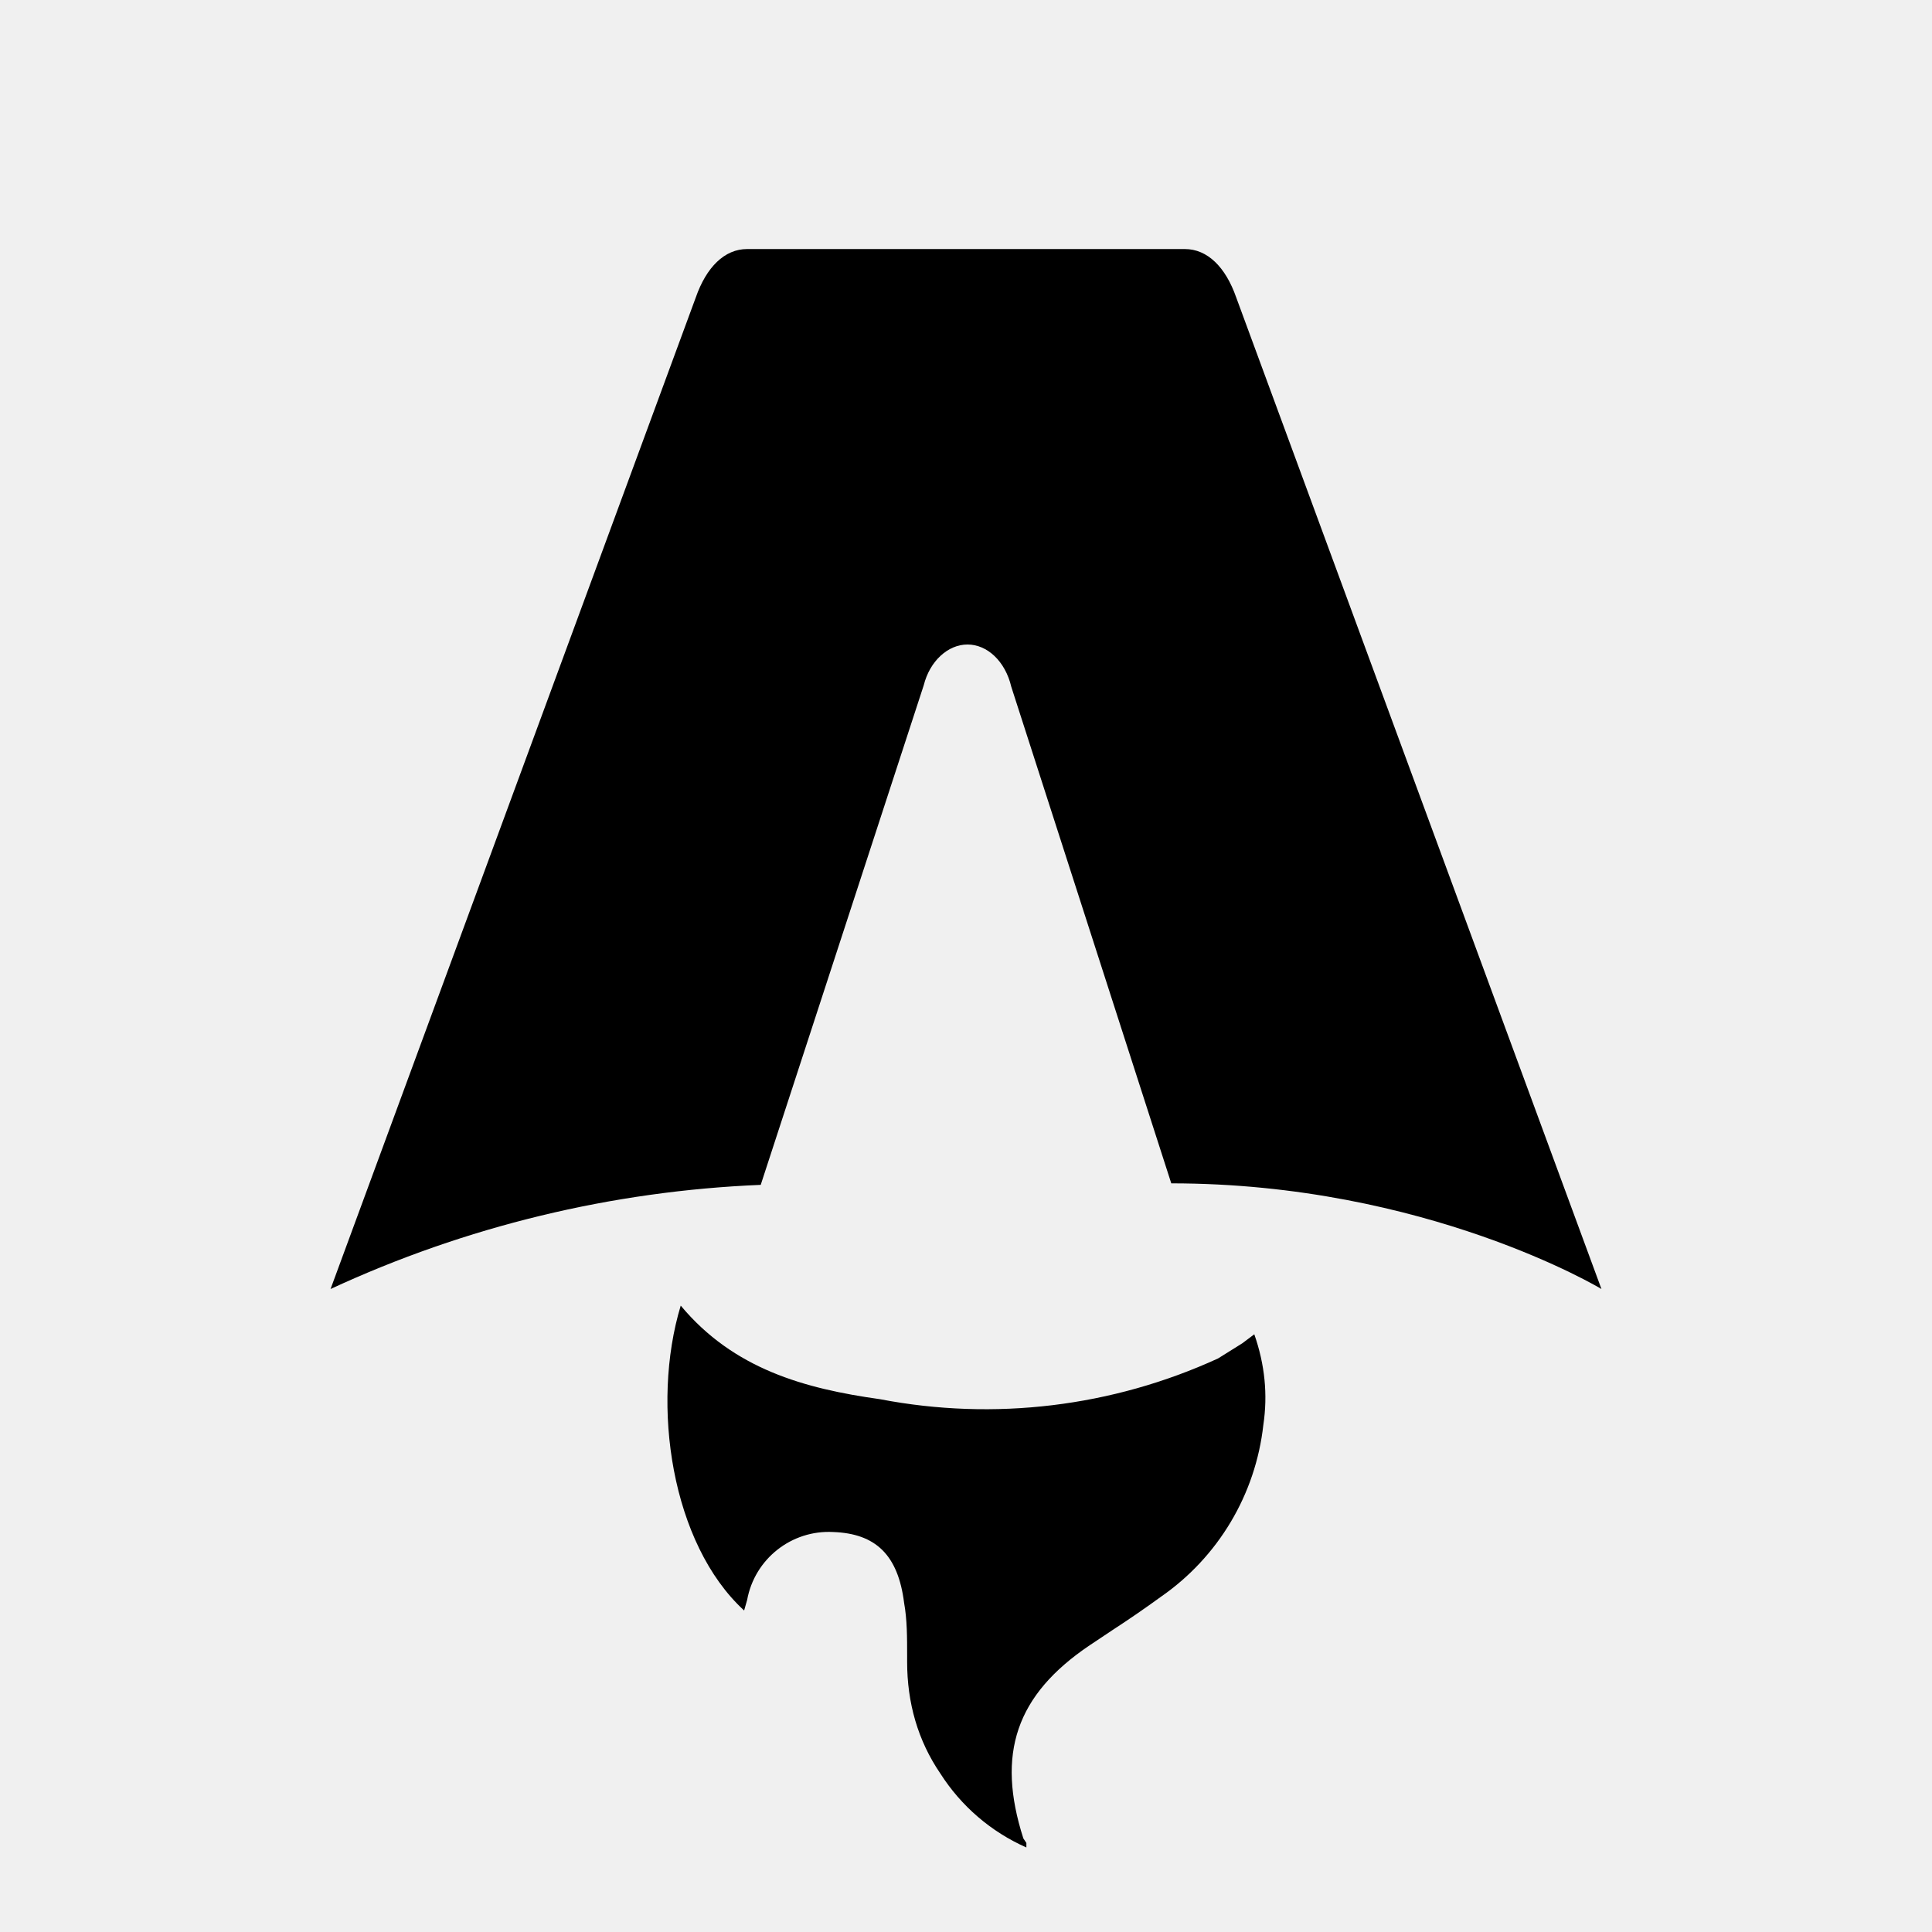
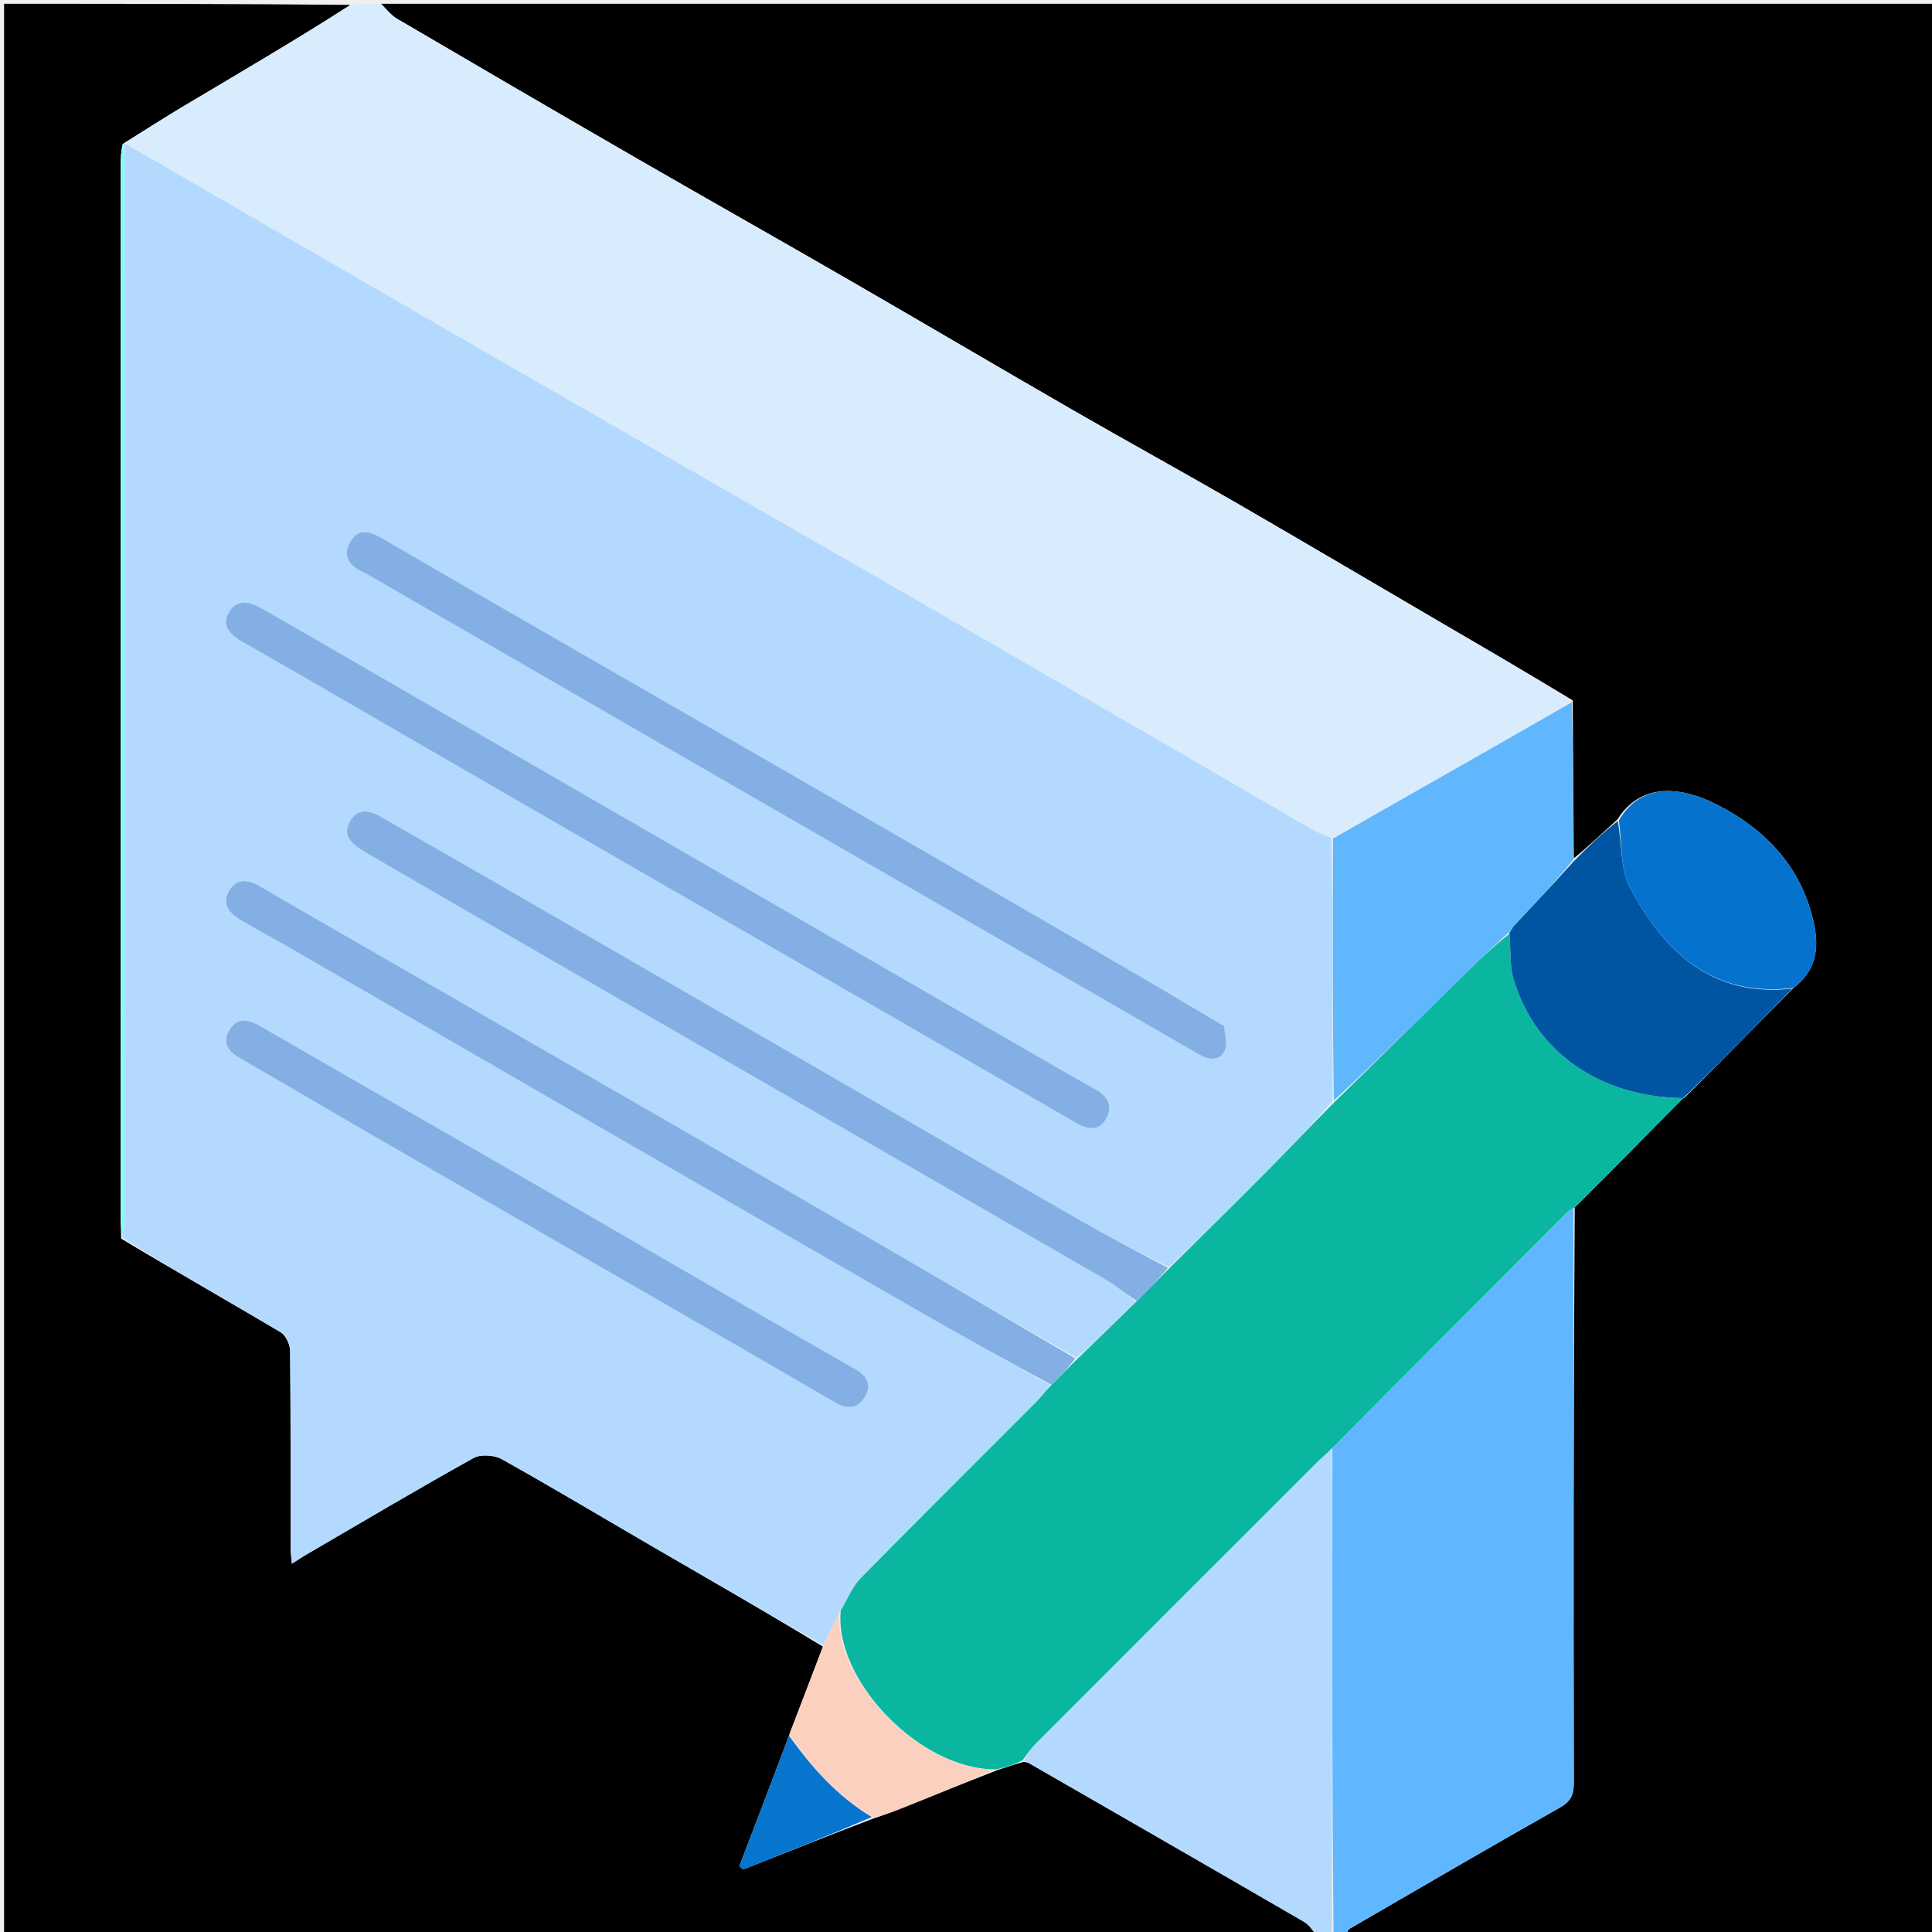
- <svg xmlns="http://www.w3.org/2000/svg" fill="none" viewBox="0 0 128 128">
-   <path d="M50.4 78.5a75.1 75.1 0 0 0-28.5 6.9l24.2-65.7c.7-2 1.9-3.2 3.4-3.2h29c1.5 0 2.7 1.2 3.4 3.2l24.2 65.7s-11.6-7-28.5-7L67 45.5c-.4-1.7-1.6-2.8-2.9-2.8-1.3 0-2.5 1.1-2.9 2.7L50.4 78.5Zm-1.1 28.2Zm-4.2-20.2c-2 6.6-.6 15.8 4.2 20.2a17.5 17.5 0 0 1 .2-.7 5.5 5.5 0 0 1 5.7-4.5c2.8.1 4.3 1.5 4.7 4.7.2 1.1.2 2.3.2 3.5v.4c0 2.7.7 5.2 2.2 7.4a13 13 0 0 0 5.7 4.9v-.3l-.2-.3c-1.8-5.6-.5-9.5 4.4-12.8l1.5-1a73 73 0 0 0 3.2-2.2 16 16 0 0 0 6.8-11.4c.3-2 .1-4-.6-6l-.8.6-1.6 1a37 37 0 0 1-22.4 2.7c-5-.7-9.7-2-13.2-6.2Z" />
-   <style>
-         path { fill: #000; }
-         @media (prefers-color-scheme: dark) {
-             path { fill: #FFF; }
-         }
-     </style>
+ <svg xmlns="http://www.w3.org/2000/svg" version="1.1" id="Layer_1" x="0px" y="0px" width="100%" viewBox="0 0 512 512" enable-background="new 0 0 512 512" xml:space="preserve">
+   <path fill="#000000" opacity="1" stroke="none" d=" M101,1   C238.278,1 375.557,1 512.918,1   C512.918,171.543 512.918,342.087 512.918,513   C461.311,513 409.622,513 357.166,512.711   C356.853,511.967 357.232,511.385 357.769,511.074   C376.265,500.352 394.724,489.561 413.341,479.052   C416.26,477.404 417.075,475.686 417.069,472.515   C416.974,421.716 417.005,370.916 417.32,319.977   C427.119,310.232 436.604,300.627 446.058,291.009   C446.026,290.997 446.001,291.061 446.272,290.98   C446.759,290.598 446.976,290.297 447.488,289.86   C456.855,280.483 465.927,271.24 475.298,261.815   C482.604,256.212 482.016,248.954 479.951,241.712   C476.173,228.463 467.038,219.395 455.196,213.329   C444.085,207.637 434.238,208.235 428.686,217.109   C424.624,220.788 420.879,224.358 417.076,227.468   C416.956,213.323 416.895,199.639 416.795,185.609   C404.821,178.326 392.873,171.411 380.953,164.448   C363.196,154.077 345.504,143.594 327.698,133.308   C313.232,124.953 298.588,116.906 284.114,108.564   C264.22,97.098 244.444,85.429 224.56,73.948   C205.921,63.186 187.172,52.615 168.533,41.853   C147.373,29.635 126.266,17.324 105.19,4.962   C103.575,4.014 102.387,2.338 101,1  z" />
+   <path fill="#000000" opacity="1" stroke="none" d=" M349,513   C233.053,513 117.106,513 1.08,513   C1.08,342.333 1.08,171.667 1.08,1   C31.425,1 61.745,1 92.836,1.291   C78.676,10.394 63.726,19.173 48.826,28.036   C43.472,31.222 38.238,34.611 32.922,37.907   C32.895,37.908 32.86,37.95 32.497,38.183   C32.089,40.079 32.006,41.742 32.006,43.406   C31.999,136.566 31.999,229.726 32.005,322.886   C32.006,324.55 32.088,326.214 32.104,328.249   C46.192,336.721 60.35,344.749 74.353,353.039   C75.724,353.851 76.866,356.269 76.884,357.954   C77.067,375.268 76.989,392.584 77.01,409.9   C77.012,411.255 77.212,412.61 77.354,414.393   C79.015,413.34 80.062,412.628 81.154,411.992   C95.896,403.401 110.573,394.691 125.48,386.396   C127.386,385.335 130.987,385.581 132.979,386.694   C146.743,394.388 160.27,402.504 173.908,410.423   C188.64,418.979 203.411,427.468 218.085,436.368   C215.062,444.36 212.119,451.97 209.098,459.982   C204.665,471.764 200.309,483.144 195.953,494.523   C196.275,494.827 196.597,495.131 196.918,495.434   C208.345,490.9 219.772,486.365 231.569,481.879   C234.451,480.954 236.973,480.005 239.473,479   C247.676,475.704 255.871,472.388 264.444,469.045   C266.872,468.283 268.926,467.555 271.344,466.907   C272.02,467.062 272.371,467.068 272.638,467.222   C297.005,481.244 321.379,495.256 345.695,509.368   C347.044,510.151 347.909,511.77 349,513  z" />
+   <path fill="#D8ECFE" opacity="1" stroke="none" d=" M32.95,37.907   C38.238,34.611 43.472,31.222 48.826,28.036   C63.726,19.173 78.676,10.394 93.303,1.291   C95.371,1 97.741,1 100.556,1   C102.387,2.338 103.575,4.014 105.19,4.962   C126.266,17.324 147.373,29.635 168.533,41.853   C187.172,52.615 205.921,63.186 224.56,73.948   C244.444,85.429 264.22,97.098 284.114,108.564   C298.588,116.906 313.232,124.953 327.698,133.308   C345.504,143.594 363.196,154.077 380.953,164.448   C392.873,171.411 404.821,178.326 416.489,185.754   C409.907,189.884 403.606,193.547 397.275,197.157   C382.606,205.52 367.923,213.857 352.872,222.111   C350.841,221.248 349.112,220.604 347.538,219.692   C312.609,199.453 277.732,179.125 242.772,158.939   C206.803,138.17 170.731,117.578 134.749,96.829   C100.785,77.242 66.881,57.552 32.95,37.907  z" />
+   <path fill="#60B7FF" opacity="1" stroke="none" d=" M417.007,320.116   C417.005,370.916 416.974,421.716 417.069,472.515   C417.075,475.686 416.26,477.404 413.341,479.052   C394.724,489.561 376.265,500.352 357.769,511.074   C357.232,511.385 356.853,511.967 356.7,512.711   C355.933,513 354.867,513 353.4,512.531   C352.988,469.385 352.975,426.707 353.101,383.722   C373.943,362.666 394.644,341.915 415.362,321.181   C415.813,320.729 416.454,320.467 417.007,320.116  z" />
+   <path fill="#B3DAFE" opacity="1" stroke="none" d=" M352.962,384.029   C352.975,426.707 352.988,469.385 353,512.531   C351.933,513 350.867,513 349.4,513   C347.909,511.77 347.044,510.151 345.695,509.368   C321.379,495.256 297.005,481.244 272.638,467.222   C272.371,467.068 272.02,467.062 271.376,466.57   C272.199,464.773 273.256,463.295 274.522,462.027   C299.298,437.214 324.095,412.421 348.903,387.64   C350.182,386.362 351.606,385.229 352.962,384.029  z" />
+   <path fill="#0AB69F" opacity="1" stroke="none" d=" M353.101,383.722   C351.606,385.229 350.182,386.362 348.903,387.64   C324.095,412.421 299.298,437.214 274.522,462.027   C273.256,463.295 272.199,464.773 271.012,466.489   C268.926,467.555 266.872,468.283 264.052,468.897   C243.878,469.154 220.891,445.19 222.819,426.72   C224.643,423.598 225.915,420.405 228.136,418.145   C243.491,402.524 259.052,387.107 274.518,371.595   C275.908,370.201 277.092,368.602 278.675,367.013   C281.033,364.72 283.087,362.511 285.458,360.175   C290.853,355 295.931,349.951 301.304,344.769   C304.366,341.76 307.132,338.883 310.173,335.814   C319.058,327.035 327.711,318.489 336.266,309.847   C341.995,304.061 347.585,298.138 353.551,292.153   C365.401,280.622 376.916,269.19 388.486,257.816   C392.246,254.12 396.15,250.573 400.021,247.418   C400.39,251.819 400.048,255.965 401.172,259.665   C407.042,278.98 424.126,290.734 446.09,291.021   C436.604,300.627 427.119,310.232 417.32,319.977   C416.454,320.467 415.813,320.729 415.362,321.181   C394.644,341.915 373.943,362.666 353.101,383.722  z" />
+   <path fill="#60B7FE" opacity="1" stroke="none" d=" M399.988,246.957   C396.15,250.573 392.246,254.12 388.486,257.816   C376.916,269.19 365.401,280.622 353.475,291.665   C353.139,268.268 353.193,245.237 353.246,222.205   C367.923,213.857 382.606,205.52 397.275,197.157   C403.606,193.547 409.907,189.884 416.528,186.1   C416.895,199.639 416.956,213.323 416.986,227.803   C411.603,234.303 406.25,240.005 400.666,245.867   C400.277,246.352 400.119,246.678 399.983,247.001   C400.004,246.998 399.988,246.957 399.988,246.957  z" />
+   <path fill="#0055A3" opacity="1" stroke="none" d=" M400.898,245.708   C406.25,240.005 411.603,234.303 417.045,228.264   C420.879,224.358 424.624,220.788 428.7,217.571   C429.915,223.729 429.342,230.311 431.947,235.2   C440.971,252.135 453.612,264.401 474.998,261.997   C465.927,271.24 456.855,280.483 447.209,289.943   C446.423,290.46 446.212,290.761 446.001,291.061   C446.001,291.061 446.026,290.997 446.058,291.009   C424.126,290.734 407.042,278.98 401.172,259.665   C400.048,255.965 400.39,251.819 400.021,247.418   C399.988,246.957 400.004,246.998 400.242,246.879   C400.619,246.409 400.758,246.059 400.898,245.708  z" />
+   <path fill="#0573CE" opacity="1" stroke="none" d=" M475.298,261.815   C453.612,264.401 440.971,252.135 431.947,235.2   C429.342,230.311 429.915,223.729 429.017,217.462   C434.238,208.235 444.085,207.637 455.196,213.329   C467.038,219.395 476.173,228.463 479.951,241.712   C482.016,248.954 482.604,256.212 475.298,261.815  z" />
+   <path fill="#0AB69F" opacity="1" stroke="none" d=" M446.272,290.98   C446.212,290.761 446.423,290.46 446.913,290.078   C446.976,290.297 446.759,290.598 446.272,290.98  z" />
+   <path fill="#B3DAFE" opacity="1" stroke="none" d=" M352.872,222.111   C353.193,245.237 353.139,268.268 353.162,291.788   C347.585,298.138 341.995,304.061 336.266,309.847   C327.711,318.489 319.058,327.035 309.812,335.803   C301.329,331.686 293.401,327.527 285.649,323.063   C259.28,307.882 232.983,292.576 206.64,277.35   C179.145,261.457 151.634,245.594 124.121,229.733   C116.342,225.248 108.531,220.818 100.74,216.353   C97.83,214.685 94.921,214.158 92.893,217.435   C90.674,221.022 92.849,223.341 95.779,225.207   C96.2,225.475 96.621,225.744 97.052,225.994   C113.74,235.665 130.412,245.362 147.121,254.996   C195.665,282.984 244.233,310.93 292.754,338.959   C295.675,340.646 298.265,342.907 301.009,344.902   C295.931,349.951 290.853,355 285.262,359.869   C260.886,345.822 237.045,331.92 213.157,318.097   C185.955,302.357 158.715,286.683 131.485,270.989   C110.595,258.949 89.678,246.955 68.82,234.859   C65.577,232.978 62.645,232.735 60.68,236.151   C58.618,239.738 60.945,242.133 63.893,243.869   C68.049,246.315 72.307,248.588 76.483,251.001   C105.134,267.558 133.769,284.142 162.421,300.697   C189.922,316.586 217.415,332.486 244.955,348.307   C256.035,354.673 267.229,360.84 278.371,367.098   C277.092,368.602 275.908,370.201 274.518,371.595   C259.052,387.107 243.491,402.524 228.136,418.145   C225.915,420.405 224.643,423.598 222.63,426.99   C220.94,430.409 219.552,433.198 218.165,435.987   C203.411,427.468 188.64,418.979 173.908,410.423   C160.27,402.504 146.743,394.388 132.979,386.694   C130.987,385.581 127.386,385.335 125.48,386.396   C110.573,394.691 95.896,403.401 81.154,411.992   C80.062,412.628 79.015,413.34 77.354,414.393   C77.212,412.61 77.012,411.255 77.01,409.9   C76.989,392.584 77.067,375.268 76.884,357.954   C76.866,356.269 75.724,353.851 74.353,353.039   C60.35,344.749 46.192,336.721 32.377,327.951   C32.785,325.631 32.986,323.979 32.986,322.327   C33.001,229.199 33,136.071 32.994,42.943   C32.994,41.278 32.907,39.614 32.86,37.95   C32.86,37.95 32.895,37.908 32.922,37.907   C66.881,57.552 100.785,77.242 134.749,96.829   C170.731,117.578 206.803,138.17 242.772,158.939   C277.732,179.125 312.609,199.453 347.538,219.692   C349.112,220.604 350.841,221.248 352.872,222.111  M324.075,271.568   C312.878,265.039 301.694,258.485 290.48,251.985   C264.156,236.728 237.831,221.473 211.482,206.26   C184.268,190.549 157.02,174.897 129.795,159.203   C120.289,153.723 110.807,148.201 101.32,142.687   C98.17,140.857 94.932,139.775 92.747,143.752   C90.642,147.583 92.768,149.988 96.239,151.635   C97.738,152.346 99.15,153.24 100.59,154.072   C129.234,170.633 157.867,187.211 186.52,203.756   C213.877,219.552 241.253,235.315 268.621,251.092   C284.898,260.475 301.189,269.833 317.438,279.265   C320.04,280.775 322.857,281.44 324.452,278.72   C325.428,277.056 324.618,274.345 324.075,271.568  M78.974,178.506   C102.141,191.916 125.298,205.345 148.479,218.731   C175.836,234.529 203.217,250.284 230.583,266.067   C248.875,276.617 267.156,287.186 285.446,297.739   C288.403,299.446 291.351,299.733 293.191,296.373   C295.105,292.88 293.346,290.389 290.172,288.617   C286.253,286.427 282.35,284.206 278.462,281.961   C249.518,265.256 220.579,248.542 191.638,231.831   C164.568,216.201 137.495,200.576 110.428,184.942   C96.75,177.041 83.105,169.084 69.39,161.249   C66.33,159.502 62.724,158.541 60.63,162.334   C58.502,166.189 61.394,168.45 64.479,170.218   C69.095,172.864 73.711,175.511 78.974,178.506  M192.372,343.151   C171.648,331.145 150.943,319.107 130.195,307.141   C109.735,295.341 89.212,283.65 68.768,271.822   C65.49,269.925 62.583,269.793 60.648,273.193   C58.76,276.509 60.7,278.747 63.663,280.458   C75.331,287.193 86.931,294.045 98.596,300.786   C125.958,316.598 153.346,332.367 180.716,348.164   C194.258,355.98 207.803,363.788 221.304,371.675   C224.666,373.639 227.502,373.286 229.346,369.895   C231.171,366.539 229.343,364.36 226.329,362.65   C215.191,356.327 204.117,349.893 192.372,343.151  z" />
+   <path fill="#FCD0BE" opacity="1" stroke="none" d=" M218.085,436.368   C219.552,433.198 220.94,430.409 222.516,427.35   C220.891,445.19 243.878,469.154 263.677,468.931   C255.871,472.388 247.676,475.704 239.473,479   C236.973,480.005 234.451,480.954 231.4,481.583   C221.706,475.947 215.008,468.197 209.175,459.581   C212.119,451.97 215.062,444.36 218.085,436.368  z" />
+   <path fill="#0774CE" opacity="1" stroke="none" d=" M209.098,459.982   C215.008,468.197 221.706,475.947 231.03,481.534   C219.772,486.365 208.345,490.9 196.918,495.434   C196.597,495.131 196.275,494.827 195.953,494.523   C200.309,483.144 204.665,471.764 209.098,459.982  z" />
+   <path fill="#80FFFF" opacity="1" stroke="none" d=" M32.497,38.183   C32.907,39.614 32.994,41.278 32.994,42.943   C33,136.071 33.001,229.199 32.986,322.327   C32.986,323.979 32.785,325.631 32.404,327.58   C32.088,326.214 32.006,324.55 32.005,322.886   C31.999,229.726 31.999,136.566 32.006,43.406   C32.006,41.742 32.089,40.079 32.497,38.183  z" />
+   <path fill="#83AFE4" opacity="1" stroke="none" d=" M278.675,367.013   C267.229,360.84 256.035,354.673 244.955,348.307   C217.415,332.486 189.922,316.586 162.421,300.697   C133.769,284.142 105.134,267.558 76.483,251.001   C72.307,248.588 68.049,246.315 63.893,243.869   C60.945,242.133 58.618,239.738 60.68,236.151   C62.645,232.735 65.577,232.978 68.82,234.859   C89.678,246.955 110.595,258.949 131.485,270.989   C158.715,286.683 185.955,302.357 213.157,318.097   C237.045,331.92 260.886,345.822 284.945,359.995   C283.087,362.511 281.033,364.72 278.675,367.013  z" />
+   <path fill="#83AFE4" opacity="1" stroke="none" d=" M301.304,344.769   C298.265,342.907 295.675,340.646 292.754,338.959   C244.233,310.93 195.665,282.984 147.121,254.996   C130.412,245.362 113.74,235.665 97.052,225.994   C96.621,225.744 96.2,225.475 95.779,225.207   C92.849,223.341 90.674,221.022 92.893,217.435   C94.921,214.158 97.83,214.685 100.74,216.353   C108.531,220.818 116.342,225.248 124.121,229.733   C151.634,245.594 179.145,261.457 206.64,277.35   C232.983,292.576 259.28,307.882 285.649,323.063   C293.401,327.527 301.329,331.686 309.537,335.996   C307.132,338.883 304.366,341.76 301.304,344.769  z" />
+   <path fill="#0AB69F" opacity="1" stroke="none" d=" M400.666,245.867   C400.758,246.059 400.619,246.409 400.221,246.882   C400.119,246.678 400.277,246.352 400.666,245.867  z" />
+   <path fill="#83AFE4" opacity="1" stroke="none" d=" M324.342,271.836   C324.618,274.345 325.428,277.056 324.452,278.72   C322.857,281.44 320.04,280.775 317.438,279.265   C301.189,269.833 284.898,260.475 268.621,251.092   C241.253,235.315 213.877,219.552 186.52,203.756   C157.867,187.211 129.234,170.633 100.59,154.072   C99.15,153.24 97.738,152.346 96.239,151.635   C92.768,149.988 90.642,147.583 92.747,143.752   C94.932,139.775 98.17,140.857 101.32,142.687   C110.807,148.201 120.289,153.723 129.795,159.203   C157.02,174.897 184.268,190.549 211.482,206.26   C237.831,221.473 264.156,236.728 290.48,251.985   C301.694,258.485 312.878,265.039 324.342,271.836  z" />
+   <path fill="#83AFE4" opacity="1" stroke="none" d=" M78.65,178.332   C73.711,175.511 69.095,172.864 64.479,170.218   C61.394,168.45 58.502,166.189 60.63,162.334   C62.724,158.541 66.33,159.502 69.39,161.249   C83.105,169.084 96.75,177.041 110.428,184.942   C137.495,200.576 164.568,216.201 191.638,231.831   C220.579,248.542 249.518,265.256 278.462,281.961   C282.35,284.206 286.253,286.427 290.172,288.617   C293.346,290.389 295.105,292.88 293.191,296.373   C291.351,299.733 288.403,299.446 285.446,297.739   C267.156,287.186 248.875,276.617 230.583,266.067   C203.217,250.284 175.836,234.529 148.479,218.731   C125.298,205.345 102.141,191.916 78.65,178.332  z" />
+   <path fill="#83AFE4" opacity="1" stroke="none" d=" M192.695,343.326   C204.117,349.893 215.191,356.327 226.329,362.65   C229.343,364.36 231.171,366.539 229.346,369.895   C227.502,373.286 224.666,373.639 221.304,371.675   C207.803,363.788 194.258,355.98 180.716,348.164   C153.346,332.367 125.958,316.598 98.596,300.786   C86.931,294.045 75.331,287.193 63.663,280.458   C60.7,278.747 58.76,276.509 60.648,273.193   C62.583,269.793 65.49,269.925 68.768,271.822   C89.212,283.65 109.735,295.341 130.195,307.141   C150.943,319.107 171.648,331.145 192.695,343.326  z" />
</svg>
